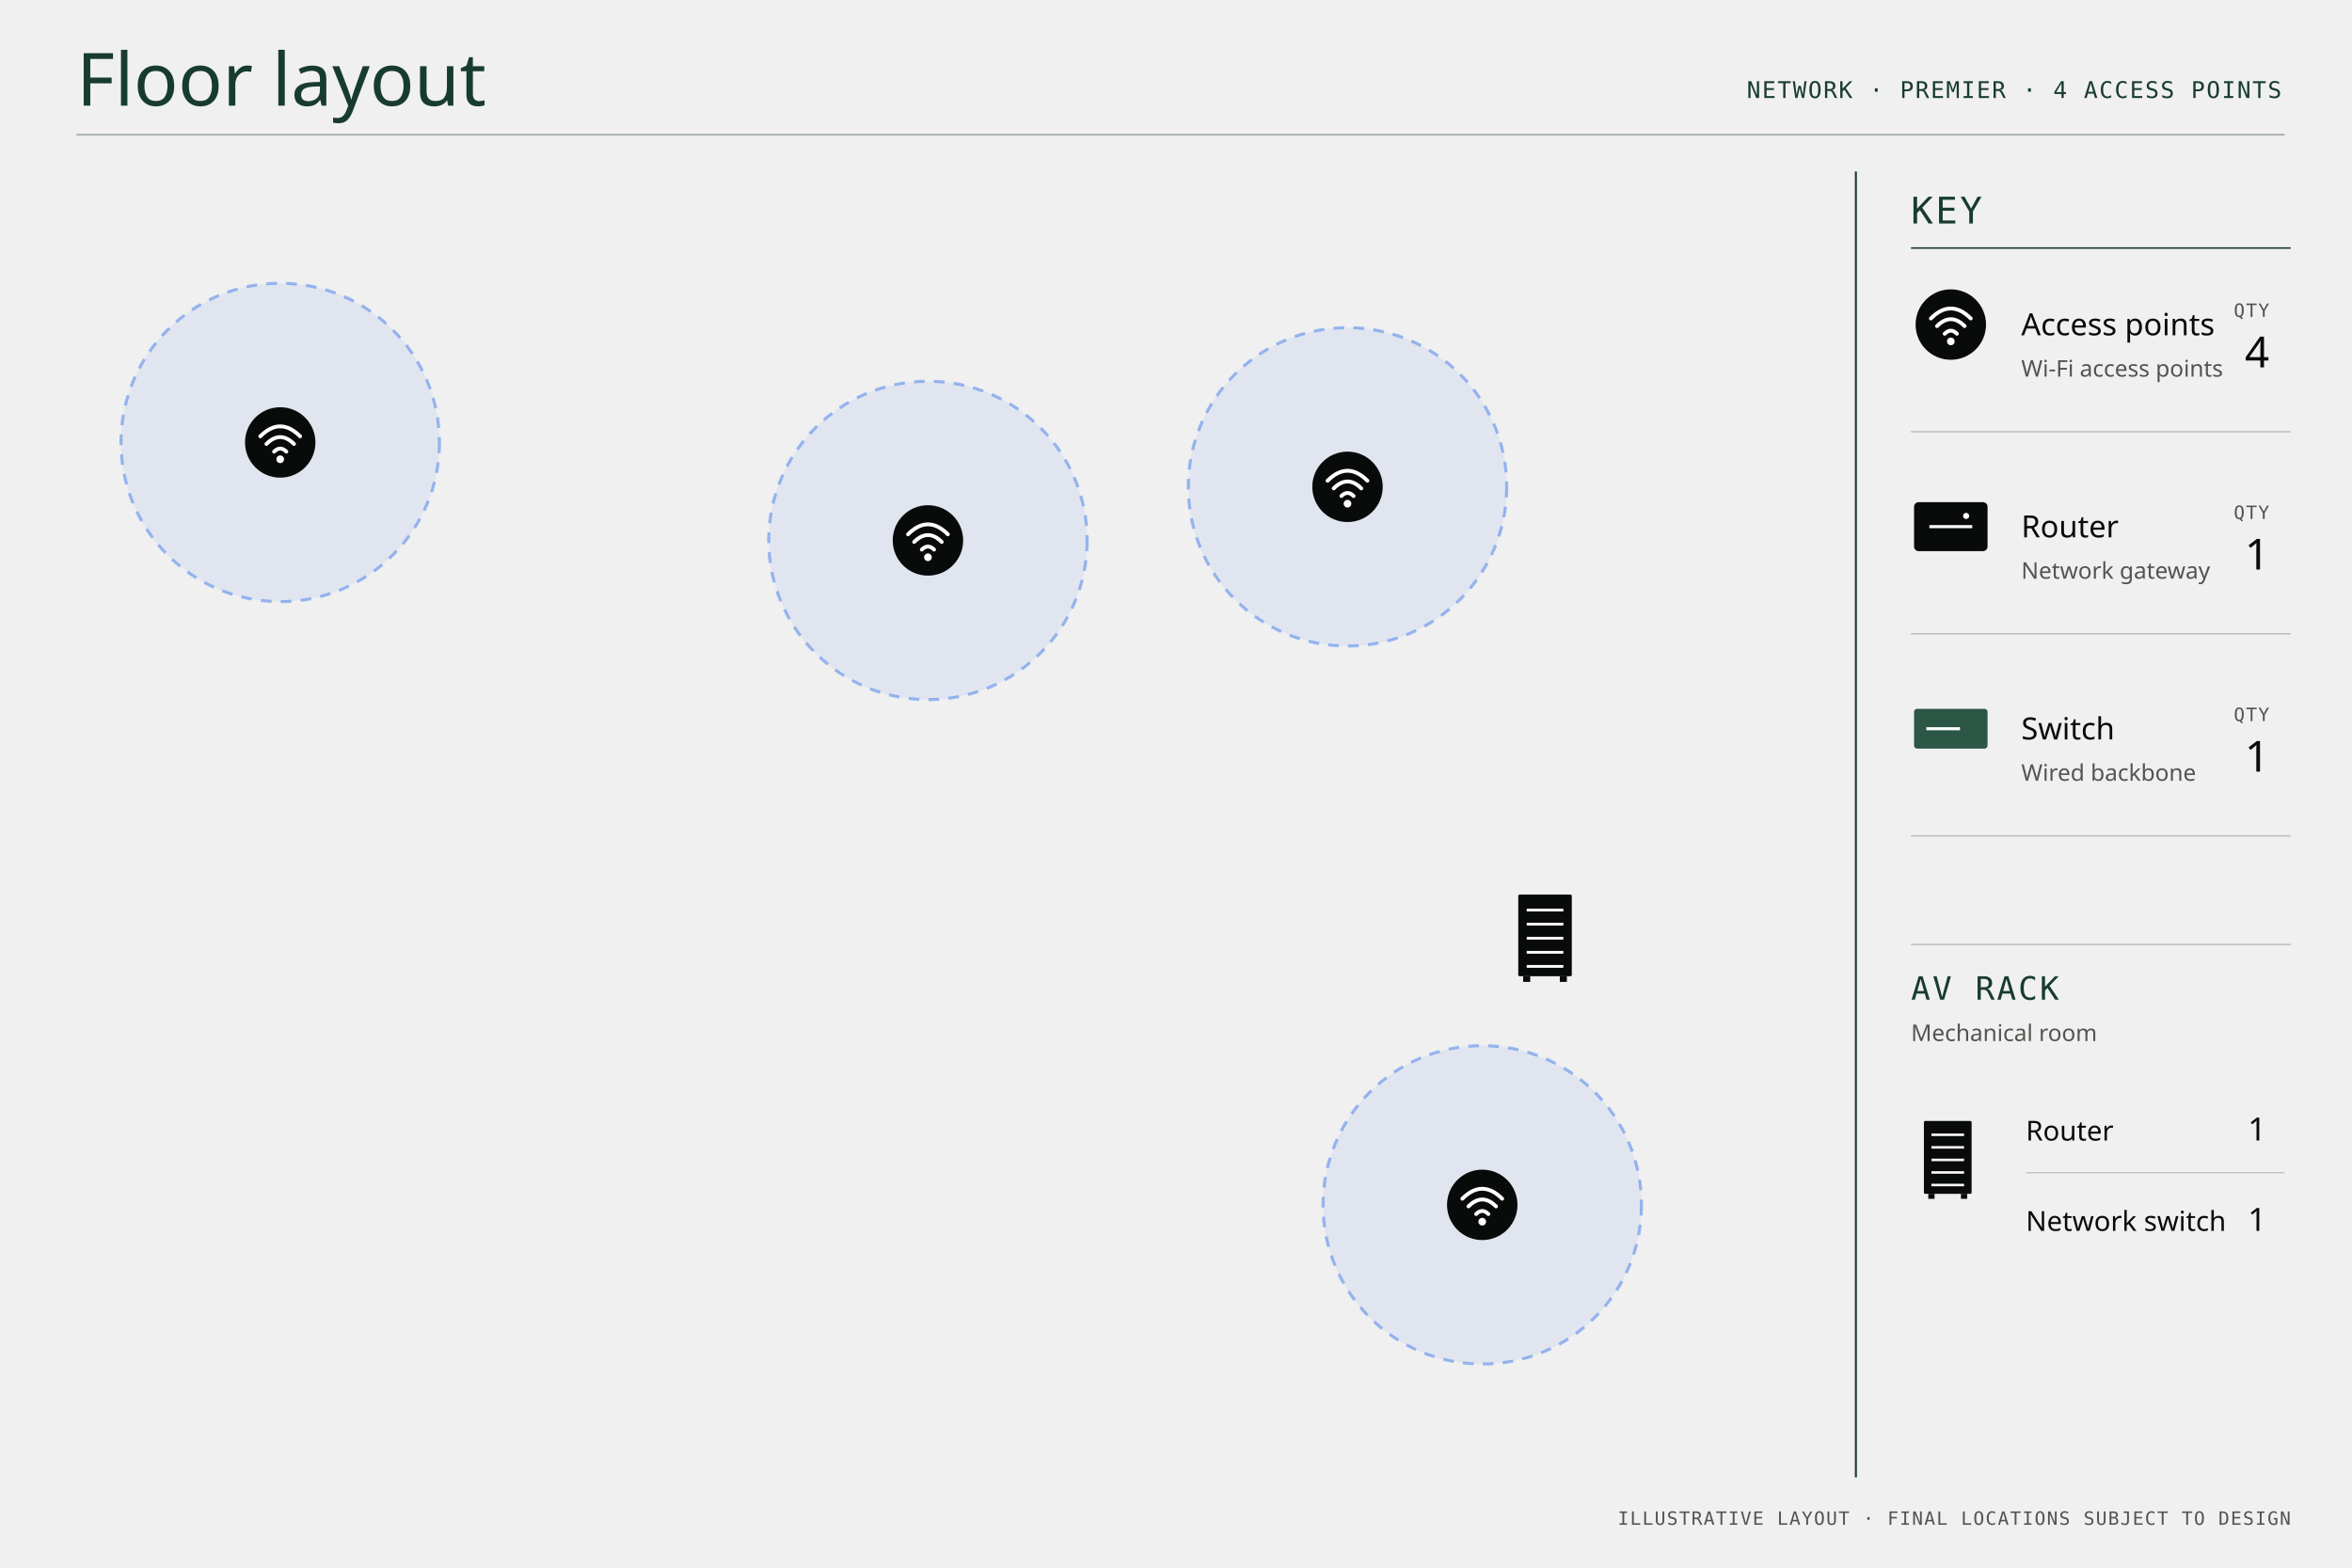
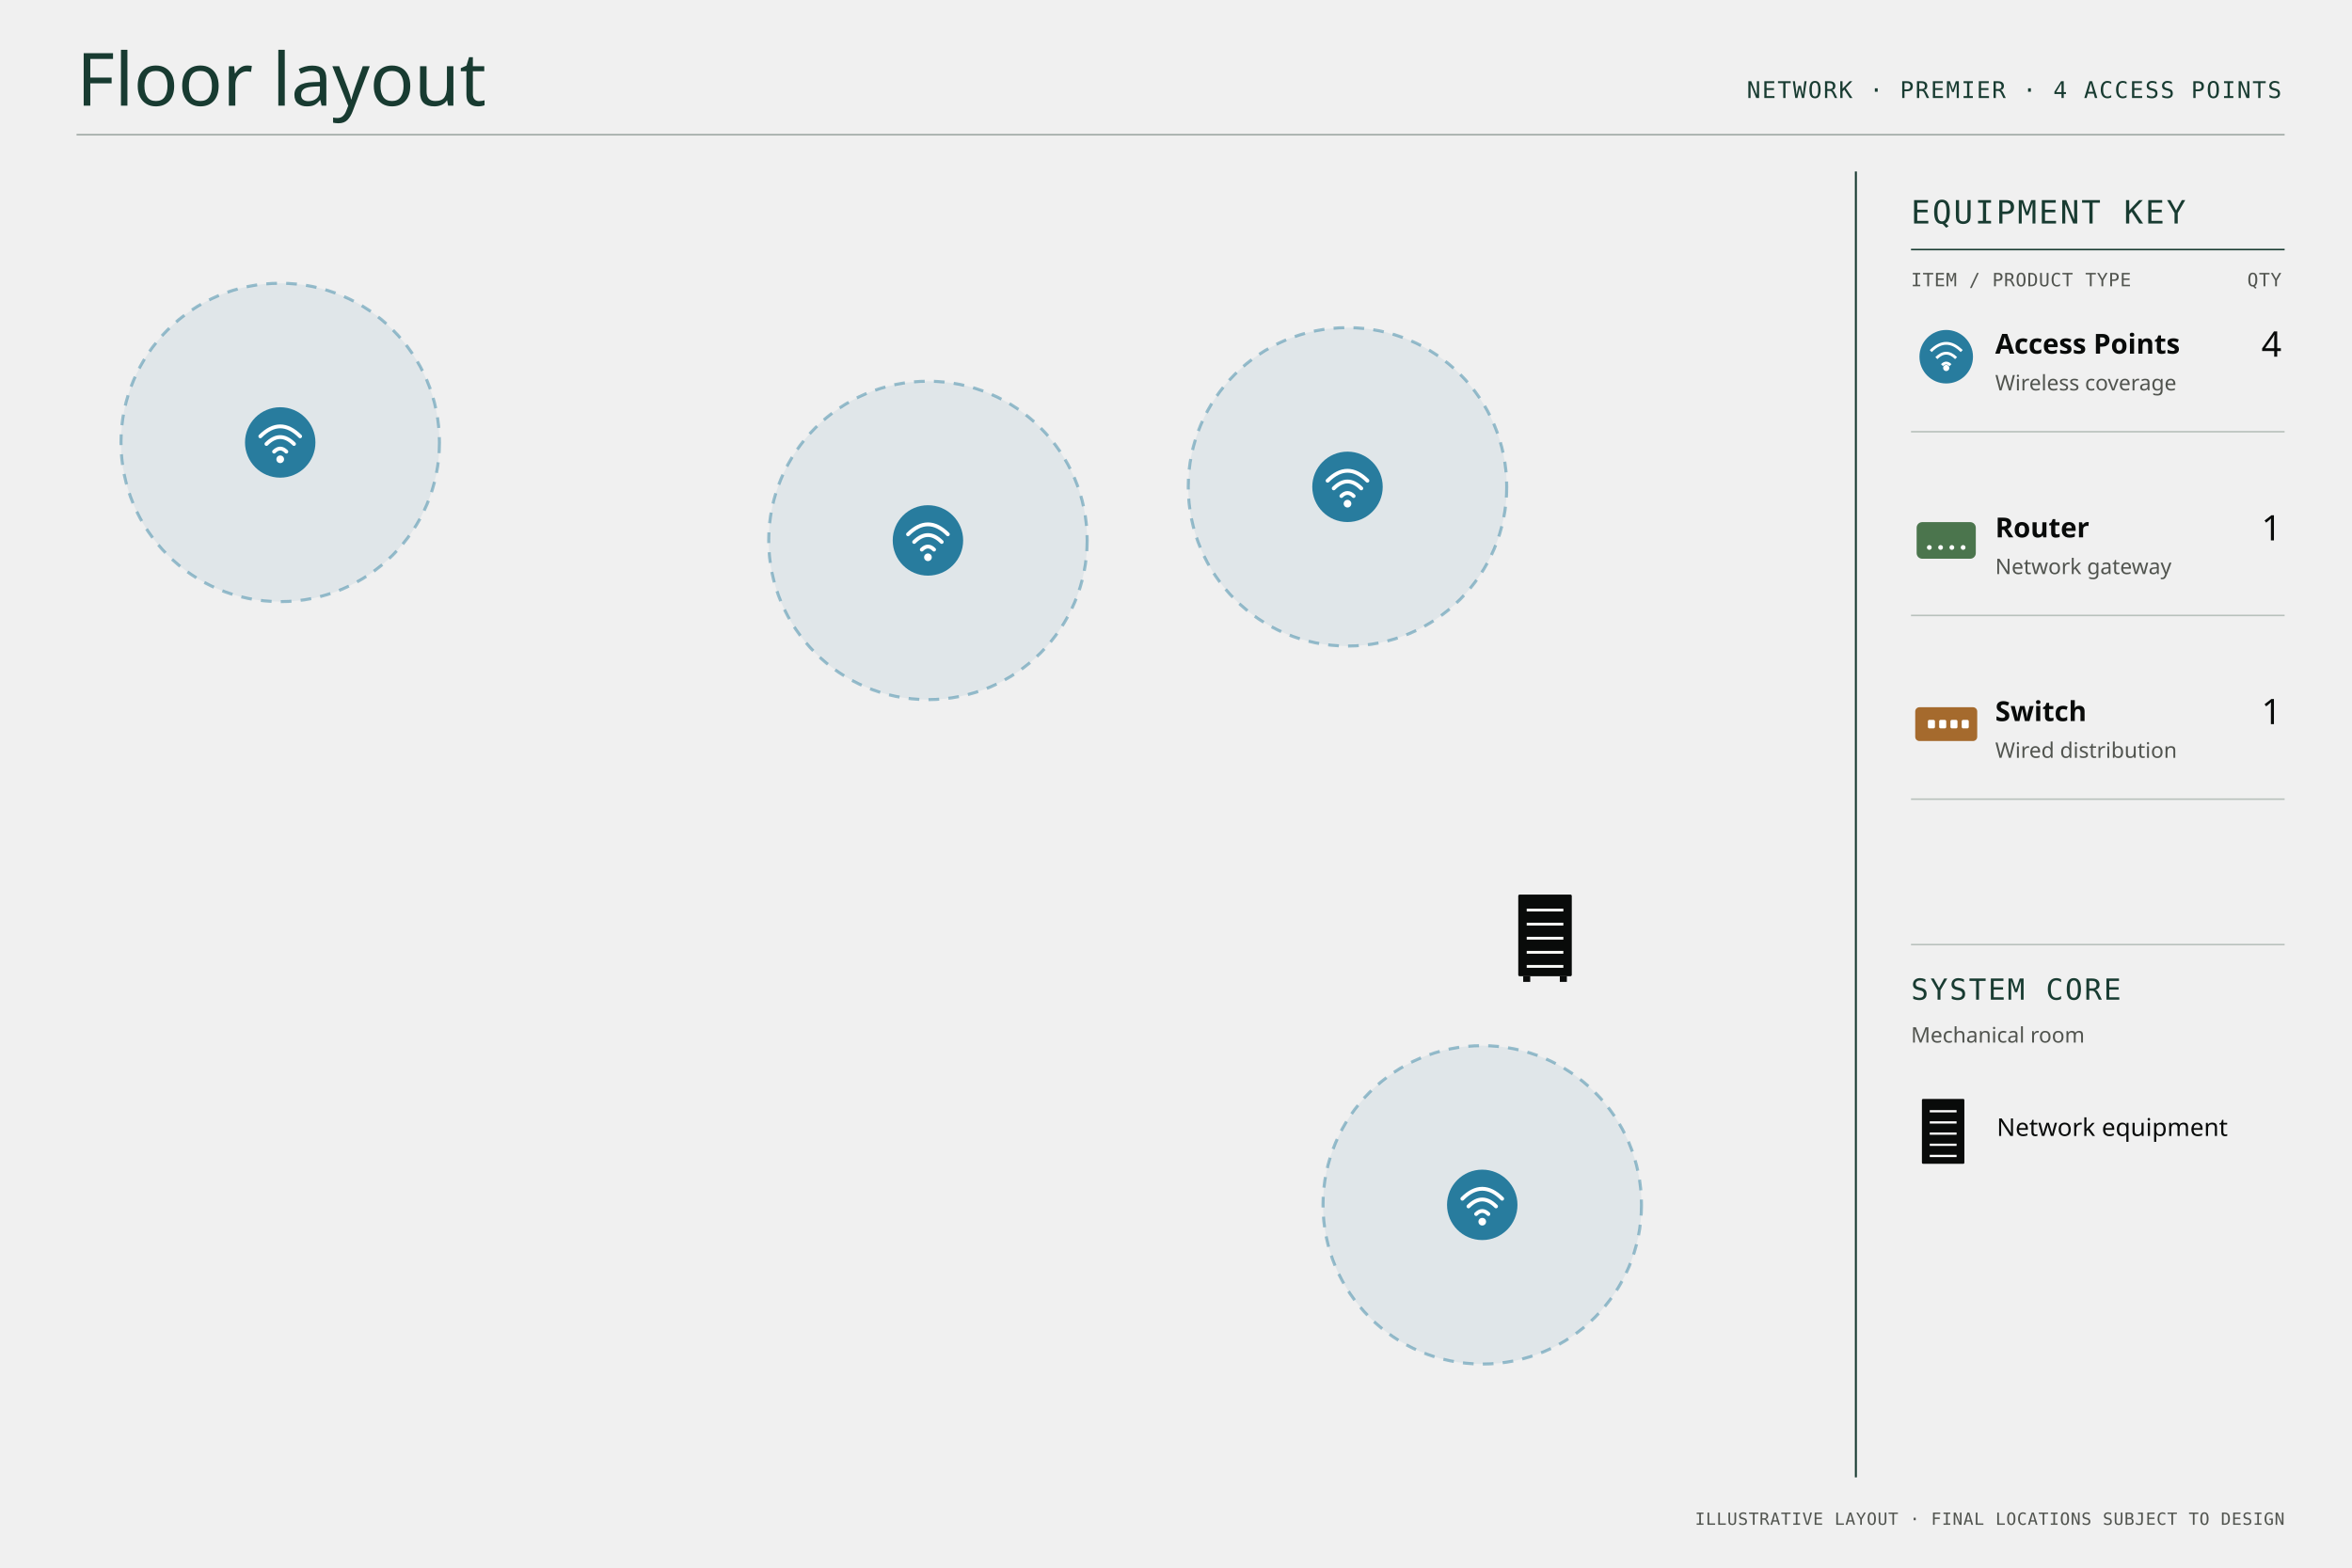
<svg xmlns="http://www.w3.org/2000/svg" viewBox="0 0 1536 1024" width="1536" height="1024" role="img" aria-label="Network Premier floor layout and equipment key">
  <text x="50" y="69" fill="#183B31" font-family="Schibsted Grotesk,sans-serif" font-size="48">Floor layout</text>
  <text x="1490" y="64" fill="#183B31" font-family="IBM Plex Mono,monospace" font-size="15" letter-spacing=".065em" text-anchor="end">NETWORK · PREMIER · 4 ACCESS POINTS</text>
  <line x1="50" y1="88" x2="1492" y2="88" stroke="#9DA7A3" stroke-width="1" />
-   <circle cx="880" cy="318" r="104" fill="#2F6FEB" fill-opacity=".08" stroke="#2F6FEB" stroke-opacity=".45" stroke-width="2" stroke-dasharray="7 6" />
+   <circle cx="880" cy="318" r="104" fill="#287C9E" fill-opacity=".08" stroke="#287C9E" stroke-opacity=".45" stroke-width="2" stroke-dasharray="7 6" />
  <g transform="translate(880,318)">
-     <circle r="23" fill="#090B0A" />
+     <circle r="23" fill="#287C9E" />
    <path d="M-13 -4q13 -13 26 0M-9 1q9 -9 18 0M-4 6q4 -4 8 0" fill="none" stroke="white" stroke-width="2.5" stroke-linecap="round" />
    <circle cy="11" r="2.5" fill="white" />
  </g>
-   <circle cx="183" cy="289" r="104" fill="#2F6FEB" fill-opacity=".08" stroke="#2F6FEB" stroke-opacity=".45" stroke-width="2" stroke-dasharray="7 6" />
+   <circle cx="183" cy="289" r="104" fill="#287C9E" fill-opacity=".08" stroke="#287C9E" stroke-opacity=".45" stroke-width="2" stroke-dasharray="7 6" />
  <g transform="translate(183,289)">
-     <circle r="23" fill="#090B0A" />
+     <circle r="23" fill="#287C9E" />
    <path d="M-13 -4q13 -13 26 0M-9 1q9 -9 18 0M-4 6q4 -4 8 0" fill="none" stroke="white" stroke-width="2.5" stroke-linecap="round" />
    <circle cy="11" r="2.5" fill="white" />
  </g>
-   <circle cx="968" cy="787" r="104" fill="#2F6FEB" fill-opacity=".08" stroke="#2F6FEB" stroke-opacity=".45" stroke-width="2" stroke-dasharray="7 6" />
+   <circle cx="968" cy="787" r="104" fill="#287C9E" fill-opacity=".08" stroke="#287C9E" stroke-opacity=".45" stroke-width="2" stroke-dasharray="7 6" />
  <g transform="translate(968,787)">
-     <circle r="23" fill="#090B0A" />
+     <circle r="23" fill="#287C9E" />
    <path d="M-13 -4q13 -13 26 0M-9 1q9 -9 18 0M-4 6q4 -4 8 0" fill="none" stroke="white" stroke-width="2.5" stroke-linecap="round" />
    <circle cy="11" r="2.5" fill="white" />
  </g>
-   <circle cx="606" cy="353" r="104" fill="#2F6FEB" fill-opacity=".08" stroke="#2F6FEB" stroke-opacity=".45" stroke-width="2" stroke-dasharray="7 6" />
+   <circle cx="606" cy="353" r="104" fill="#287C9E" fill-opacity=".08" stroke="#287C9E" stroke-opacity=".45" stroke-width="2" stroke-dasharray="7 6" />
  <g transform="translate(606,353)">
-     <circle r="23" fill="#090B0A" />
+     <circle r="23" fill="#287C9E" />
    <path d="M-13 -4q13 -13 26 0M-9 1q9 -9 18 0M-4 6q4 -4 8 0" fill="none" stroke="white" stroke-width="2.5" stroke-linecap="round" />
    <circle cy="11" r="2.5" fill="white" />
  </g>
  <g transform="translate(1009,611) scale(0.92)">
    <rect x="-19" y="-29" width="38" height="58" rx="1" fill="#090B0A" />
    <path d="M-13 -18h26M-13 -8h26M-13 2h26M-13 12h26M-13 22h26" stroke="#FAFBF7" stroke-width="2" />
    <path d="M-13 29v4m26 -4v4" stroke="#090B0A" stroke-width="5" />
  </g>
  <line x1="1212" y1="112" x2="1212" y2="965" stroke="#183B31" stroke-width="1.3" />
-   <text x="1248" y="146" fill="#183B31" font-family="IBM Plex Mono,monospace" font-size="24" letter-spacing=".065em">KEY</text>
-   <line x1="1248" y1="162" x2="1496" y2="162" stroke="#183B31" stroke-width="1" />
-   <g>
-     <g transform="translate(1274,212)">
-       <circle r="23" fill="#090B0A" />
-       <path d="M-13 -4q13 -13 26 0M-9 1q9 -9 18 0M-4 6q4 -4 8 0" fill="none" stroke="white" stroke-width="2.5" stroke-linecap="round" />
-       <circle cy="11" r="2.5" fill="white" />
-     </g>
-     <text x="1320" y="219" fill="#090B0A" font-family="Instrument Sans,sans-serif" font-size="20">Access points</text>
-     <text x="1320" y="246" fill="#51544F" font-family="Instrument Sans,sans-serif" font-size="15">Wi-Fi access points</text>
-     <text x="1482" y="207" fill="#51544F" font-family="IBM Plex Mono,monospace" font-size="12" letter-spacing=".065em" text-anchor="end">QTY</text>
-     <text x="1482" y="240" fill="#090B0A" font-family="Instrument Sans,sans-serif" font-size="28" text-anchor="end">4</text>
-     <line x1="1248" y1="282" x2="1496" y2="282" stroke="#BBC2BE" stroke-width="1" />
+   <text x="1248" y="146" fill="#183B31" font-family="IBM Plex Mono,monospace" font-size="21" letter-spacing=".06em">EQUIPMENT KEY</text>
+   <line x1="1248" y1="163" x2="1492" y2="163" stroke="#183B31" stroke-width="1" />
+   <text x="1248" y="187" fill="#51544F" font-family="IBM Plex Mono,monospace" font-size="12" letter-spacing=".03em">ITEM / PRODUCT TYPE</text>
+   <text x="1490" y="187" fill="#51544F" font-family="IBM Plex Mono,monospace" font-size="12" letter-spacing=".03em" text-anchor="end">QTY</text>
+   <g transform="translate(1271,233) scale(0.92)">
+     <circle r="19" fill="#287C9E" />
+     <path d="M-11 -4q11 -11 22 0M-7 1q7 -7 14 0M-3 6q3 -3 6 0" fill="none" stroke="white" stroke-width="2" />
+     <circle cy="8" r="2.2" fill="white" />
  </g>
-   <g>
-     <g transform="translate(1274,344)">
-       <rect x="-24" y="-16" width="48" height="32" rx="3" fill="#090B0A" />
-       <path d="M-14 0h28" stroke="white" stroke-width="2" />
-       <circle cx="10" cy="-7" r="2" fill="white" />
-     </g>
-     <text x="1320" y="351" fill="#090B0A" font-family="Instrument Sans,sans-serif" font-size="20">Router</text>
-     <text x="1320" y="378" fill="#51544F" font-family="Instrument Sans,sans-serif" font-size="15">Network gateway</text>
-     <text x="1482" y="339" fill="#51544F" font-family="IBM Plex Mono,monospace" font-size="12" letter-spacing=".065em" text-anchor="end">QTY</text>
-     <text x="1482" y="372" fill="#090B0A" font-family="Instrument Sans,sans-serif" font-size="28" text-anchor="end">1</text>
-     <line x1="1248" y1="414" x2="1496" y2="414" stroke="#BBC2BE" stroke-width="1" />
+   <text x="1303" y="231" fill="#090B0A" font-family="Instrument Sans,sans-serif" font-size="18" font-weight="600">Access Points</text>
+   <text x="1303" y="255" fill="#51544F" font-family="Instrument Sans,sans-serif" font-size="14">Wireless coverage</text>
+   <text x="1490" y="233" fill="#090B0A" font-family="Instrument Sans,sans-serif" font-size="23" text-anchor="end">4</text>
+   <line x1="1248" y1="282" x2="1492" y2="282" stroke="#B8C1BC" stroke-width="1" />
+   <g transform="translate(1271,353) scale(0.92)">
+     <rect x="-21" y="-13" width="42" height="26" rx="4" fill="#4B754D" />
+     <circle cx="-12" cy="5" r="1.7" fill="white" />
+     <circle cx="-4" cy="5" r="1.7" fill="white" />
+     <circle cx="4" cy="5" r="1.7" fill="white" />
+     <circle cx="12" cy="5" r="1.7" fill="white" />
  </g>
-   <g>
-     <g transform="translate(1274,476)">
-       <rect x="-24" y="-13" width="48" height="26" rx="2" fill="#2C5646" />
-       <path d="M-16 0h22" stroke="white" stroke-width="2" />
-     </g>
-     <text x="1320" y="483" fill="#090B0A" font-family="Instrument Sans,sans-serif" font-size="20">Switch</text>
-     <text x="1320" y="510" fill="#51544F" font-family="Instrument Sans,sans-serif" font-size="15">Wired backbone</text>
-     <text x="1482" y="471" fill="#51544F" font-family="IBM Plex Mono,monospace" font-size="12" letter-spacing=".065em" text-anchor="end">QTY</text>
-     <text x="1482" y="504" fill="#090B0A" font-family="Instrument Sans,sans-serif" font-size="28" text-anchor="end">1</text>
-     <line x1="1248" y1="546" x2="1496" y2="546" stroke="#BBC2BE" stroke-width="1" />
+   <text x="1303" y="351" fill="#090B0A" font-family="Instrument Sans,sans-serif" font-size="18" font-weight="600">Router</text>
+   <text x="1303" y="375" fill="#51544F" font-family="Instrument Sans,sans-serif" font-size="14">Network gateway</text>
+   <text x="1490" y="353" fill="#090B0A" font-family="Instrument Sans,sans-serif" font-size="23" text-anchor="end">1</text>
+   <line x1="1248" y1="402" x2="1492" y2="402" stroke="#B8C1BC" stroke-width="1" />
+   <g transform="translate(1271,473) scale(0.92)">
+     <rect x="-22" y="-12" width="44" height="24" rx="3" fill="#A56A2D" />
+     <rect x="-13" y="-3" width="5" height="6" rx="1" fill="white" />
+     <rect x="-5" y="-3" width="5" height="6" rx="1" fill="white" />
+     <rect x="3" y="-3" width="5" height="6" rx="1" fill="white" />
+     <rect x="11" y="-3" width="5" height="6" rx="1" fill="white" />
  </g>
-   <line x1="1248" y1="617" x2="1496" y2="617" stroke="#BBC2BE" stroke-width="1" />
-   <text x="1248" y="653" fill="#183B31" font-family="IBM Plex Mono,monospace" font-size="21" letter-spacing=".065em">AV RACK</text>
-   <text x="1248" y="680" fill="#51544F" font-family="Instrument Sans,sans-serif" font-size="15">Mechanical room</text>
-   <g transform="translate(1272,756) scale(0.82)">
+   <text x="1303" y="471" fill="#090B0A" font-family="Instrument Sans,sans-serif" font-size="18" font-weight="600">Switch</text>
+   <text x="1303" y="495" fill="#51544F" font-family="Instrument Sans,sans-serif" font-size="14">Wired distribution</text>
+   <text x="1490" y="473" fill="#090B0A" font-family="Instrument Sans,sans-serif" font-size="23" text-anchor="end">1</text>
+   <line x1="1248" y1="522" x2="1492" y2="522" stroke="#B8C1BC" stroke-width="1" />
+   <line x1="1248" y1="617" x2="1492" y2="617" stroke="#B8C1BC" stroke-width="1" />
+   <text x="1248" y="653" fill="#183B31" font-family="IBM Plex Mono,monospace" font-size="19" letter-spacing=".06em">SYSTEM CORE</text>
+   <text x="1248" y="681" fill="#51544F" font-family="Instrument Sans,sans-serif" font-size="14">Mechanical room</text>
+   <g transform="translate(1269,739) scale(.73)">
    <rect x="-19" y="-29" width="38" height="58" rx="1" fill="#090B0A" />
-     <path d="M-13 -18h26M-13 -8h26M-13 2h26M-13 12h26M-13 22h26" stroke="#FAFBF7" stroke-width="2" />
-     <path d="M-13 29v4m26 -4v4" stroke="#090B0A" stroke-width="5" />
+     <line x1="-12" y1="-18" x2="12" y2="-18" stroke="white" stroke-width="2" />
+     <line x1="-12" y1="-8" x2="12" y2="-8" stroke="white" stroke-width="2" />
+     <line x1="-12" y1="2" x2="12" y2="2" stroke="white" stroke-width="2" />
+     <line x1="-12" y1="12" x2="12" y2="12" stroke="white" stroke-width="2" />
+     <line x1="-12" y1="22" x2="12" y2="22" stroke="white" stroke-width="2" />
  </g>
-   <text x="1323" y="745" fill="#090B0A" font-family="Instrument Sans,sans-serif" font-size="18">Router</text>
-   <text x="1480" y="745" fill="#090B0A" font-family="Instrument Sans,sans-serif" font-size="21" text-anchor="end">1</text>
-   <line x1="1323" y1="766" x2="1492" y2="766" stroke="#BCC2BE" stroke-width=".8" />
-   <text x="1323" y="804" fill="#090B0A" font-family="Instrument Sans,sans-serif" font-size="18">Network switch</text>
-   <text x="1480" y="804" fill="#090B0A" font-family="Instrument Sans,sans-serif" font-size="21" text-anchor="end">1</text>
-   <text x="1496" y="996" fill="#51544F" font-family="IBM Plex Mono,monospace" font-size="12" letter-spacing=".065em" text-anchor="end">ILLUSTRATIVE LAYOUT · FINAL LOCATIONS SUBJECT TO DESIGN</text>
+   <text x="1304" y="742" fill="#090B0A" font-family="Instrument Sans,sans-serif" font-size="16">Network equipment</text>
+   <text x="1492" y="996" fill="#51544F" font-family="IBM Plex Mono,monospace" font-size="11" letter-spacing=".035em" text-anchor="end">ILLUSTRATIVE LAYOUT · FINAL LOCATIONS SUBJECT TO DESIGN</text>
</svg>
